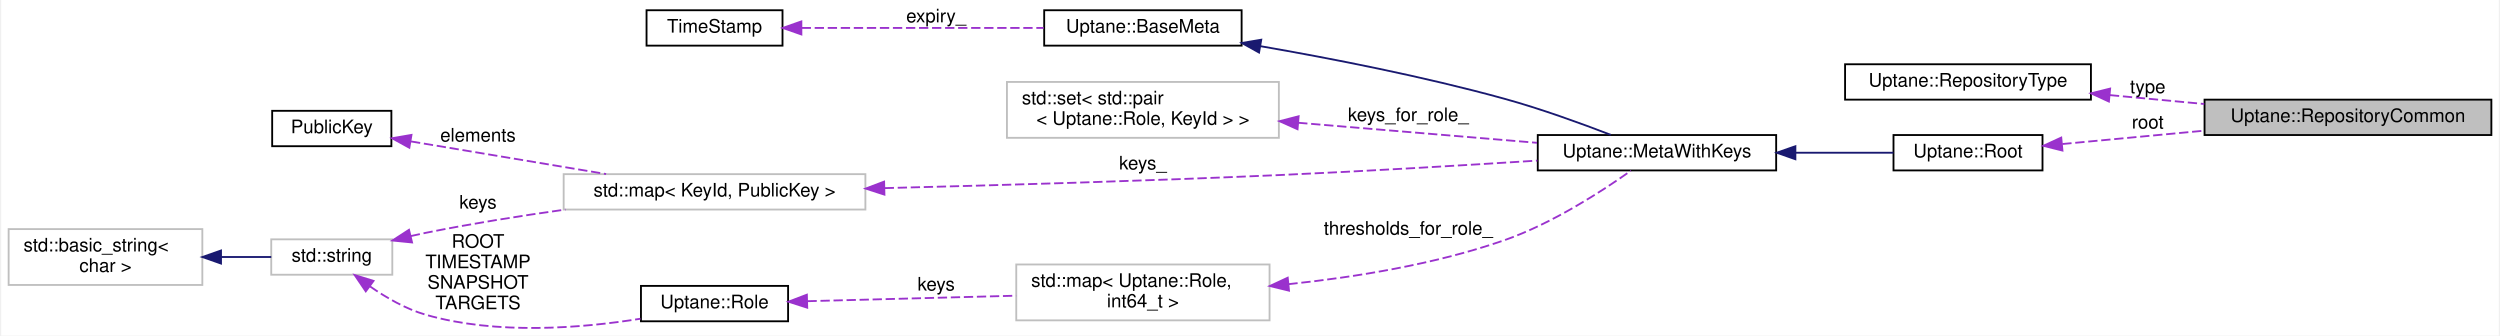
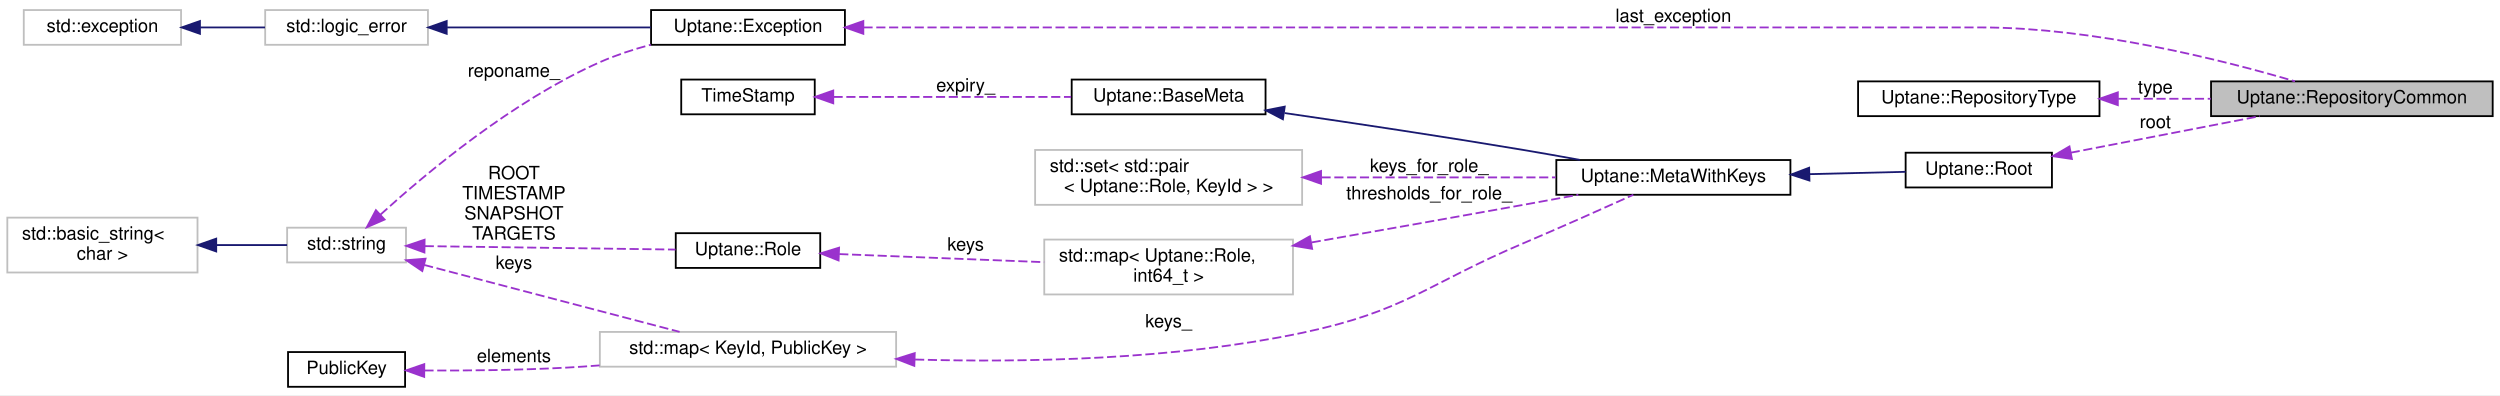
- <svg xmlns="http://www.w3.org/2000/svg" xmlns:xlink="http://www.w3.org/1999/xlink" width="1341pt" height="180pt" viewBox="0.00 0.00 1341.00 180.17">
-   <g id="graph0" class="graph" transform="scale(1 1) rotate(0) translate(4 176.17)">
-     <polygon fill="white" stroke="transparent" points="-4,4 -4,-176.17 1337,-176.17 1337,4 -4,4" />
+ <svg xmlns="http://www.w3.org/2000/svg" xmlns:xlink="http://www.w3.org/1999/xlink" width="1367pt" height="216pt" viewBox="0.00 0.00 1367.00 216.00">
+   <g id="graph0" class="graph" transform="scale(1 1) rotate(0) translate(4 212)">
+     <polygon fill="white" stroke="transparent" points="-4,4 -4,-212 1363,-212 1363,4 -4,4" />
    <g id="node1" class="node">
      <g id="a_node1">
        <a xlink:title=" ">
-           <polygon fill="#bfbfbf" stroke="black" points="1179,-103.67 1179,-122.67 1333,-122.67 1333,-103.67 1179,-103.67" />
-           <text text-anchor="middle" x="1256" y="-110.67" font-family="Helvetica,sans-Serif" font-size="10.00">Uptane::RepositoryCommon</text>
+           <polygon fill="#bfbfbf" stroke="black" points="1205,-148.5 1205,-167.5 1359,-167.5 1359,-148.5 1205,-148.5" />
+           <text text-anchor="middle" x="1282" y="-155.5" font-family="Helvetica,sans-Serif" font-size="10.00">Uptane::RepositoryCommon</text>
        </a>
      </g>
    </g>
    <g id="node2" class="node">
      <g id="a_node2">
-         <a xlink:href="class_uptane_1_1_repository_type.html" target="_top" xlink:title=" ">
-           <polygon fill="white" stroke="black" points="986,-122.67 986,-141.67 1118,-141.67 1118,-122.67 986,-122.67" />
-           <text text-anchor="middle" x="1052" y="-129.67" font-family="Helvetica,sans-Serif" font-size="10.00">Uptane::RepositoryType</text>
+         <a xlink:href="class_uptane_1_1_exception.html" target="_top" xlink:title=" ">
+           <polygon fill="white" stroke="black" points="352,-187.5 352,-206.5 458,-206.5 458,-187.5 352,-187.5" />
+           <text text-anchor="middle" x="405" y="-194.5" font-family="Helvetica,sans-Serif" font-size="10.00">Uptane::Exception</text>
        </a>
      </g>
    </g>
    <g id="edge1" class="edge">
-       <path fill="none" stroke="#9a32cd" stroke-dasharray="5,2" d="M1128.18,-125.1C1144.72,-123.55 1162.25,-121.9 1178.83,-120.34" />
-       <polygon fill="#9a32cd" stroke="#9a32cd" points="1127.65,-121.64 1118.03,-126.06 1128.31,-128.61 1127.65,-121.64" />
-       <text text-anchor="middle" x="1148.5" y="-126.17" font-family="Helvetica,sans-Serif" font-size="10.00"> type</text>
+       <path fill="none" stroke="#9a32cd" stroke-dasharray="5,2" d="M468.15,-197C513.99,-197 577.88,-197 634,-197 634,-197 634,-197 1079,-197 1140.97,-197 1211.72,-179.09 1250.89,-167.54" />
+       <polygon fill="#9a32cd" stroke="#9a32cd" points="468.07,-193.5 458.07,-197 468.07,-200.5 468.07,-193.5" />
+       <text text-anchor="middle" x="911" y="-200" font-family="Helvetica,sans-Serif" font-size="10.00"> last_exception</text>
    </g>
    <g id="node3" class="node">
      <g id="a_node3">
-         <a xlink:href="class_uptane_1_1_root.html" target="_top" xlink:title=" ">
-           <polygon fill="white" stroke="black" points="1012,-84.67 1012,-103.67 1092,-103.67 1092,-84.67 1012,-84.67" />
-           <text text-anchor="middle" x="1052" y="-91.67" font-family="Helvetica,sans-Serif" font-size="10.00">Uptane::Root</text>
+         <a xlink:title="STL class.">
+           <polygon fill="white" stroke="#bfbfbf" points="141,-187.5 141,-206.5 230,-206.5 230,-187.5 141,-187.5" />
+           <text text-anchor="middle" x="185.5" y="-194.5" font-family="Helvetica,sans-Serif" font-size="10.00">std::logic_error</text>
        </a>
      </g>
    </g>
    <g id="edge2" class="edge">
-       <path fill="none" stroke="#9a32cd" stroke-dasharray="5,2" d="M1102.61,-98.84C1125.56,-101 1153.34,-103.61 1178.86,-106.01" />
-       <polygon fill="#9a32cd" stroke="#9a32cd" points="1102.71,-95.33 1092.43,-97.88 1102.06,-102.3 1102.71,-95.33" />
-       <text text-anchor="middle" x="1148.5" y="-107.17" font-family="Helvetica,sans-Serif" font-size="10.00"> root</text>
+       <path fill="none" stroke="midnightblue" d="M240.48,-197C274.51,-197 318.22,-197 351.89,-197" />
+       <polygon fill="midnightblue" stroke="midnightblue" points="240.25,-193.5 230.25,-197 240.25,-200.5 240.25,-193.5" />
    </g>
    <g id="node4" class="node">
      <g id="a_node4">
-         <a xlink:href="class_uptane_1_1_meta_with_keys.html" target="_top" xlink:title=" ">
-           <polygon fill="white" stroke="black" points="821,-84.67 821,-103.67 949,-103.67 949,-84.67 821,-84.67" />
-           <text text-anchor="middle" x="885" y="-91.67" font-family="Helvetica,sans-Serif" font-size="10.00">Uptane::MetaWithKeys</text>
+         <a xlink:title="STL class.">
+           <polygon fill="white" stroke="#bfbfbf" points="9,-187.5 9,-206.5 95,-206.5 95,-187.5 9,-187.5" />
+           <text text-anchor="middle" x="52" y="-194.5" font-family="Helvetica,sans-Serif" font-size="10.00">std::exception</text>
        </a>
      </g>
    </g>
    <g id="edge3" class="edge">
-       <path fill="none" stroke="midnightblue" d="M959.56,-94.17C977.62,-94.17 996.25,-94.17 1011.95,-94.17" />
-       <polygon fill="midnightblue" stroke="midnightblue" points="959.32,-90.67 949.32,-94.17 959.32,-97.67 959.32,-90.67" />
+       <path fill="none" stroke="midnightblue" d="M105.46,-197C117.21,-197 129.55,-197 140.89,-197" />
+       <polygon fill="midnightblue" stroke="midnightblue" points="105.33,-193.5 95.33,-197 105.33,-200.5 105.33,-193.5" />
    </g>
    <g id="node5" class="node">
      <g id="a_node5">
-         <a xlink:href="class_uptane_1_1_base_meta.html" target="_top" xlink:title=" ">
-           <polygon fill="white" stroke="black" points="556,-151.67 556,-170.67 662,-170.67 662,-151.67 556,-151.67" />
-           <text text-anchor="middle" x="609" y="-158.67" font-family="Helvetica,sans-Serif" font-size="10.00">Uptane::BaseMeta</text>
+         <a xlink:title="STL class.">
+           <polygon fill="white" stroke="#bfbfbf" points="153,-68.5 153,-87.5 218,-87.5 218,-68.5 153,-68.5" />
+           <text text-anchor="middle" x="185.5" y="-75.5" font-family="Helvetica,sans-Serif" font-size="10.00">std::string</text>
        </a>
      </g>
    </g>
    <g id="edge4" class="edge">
-       <path fill="none" stroke="midnightblue" d="M672.03,-151.39C710.14,-144.78 759.78,-135.09 803,-123.17 822.58,-117.77 844.22,-109.93 860.2,-103.76" />
-       <polygon fill="midnightblue" stroke="midnightblue" points="671.36,-147.95 662.1,-153.09 672.54,-154.85 671.36,-147.95" />
+       <path fill="none" stroke="#9a32cd" stroke-dasharray="5,2" d="M204.05,-94.65C228.79,-117.15 276.23,-156.86 324,-178 332.75,-181.87 342.39,-185.02 351.87,-187.55" />
+       <polygon fill="#9a32cd" stroke="#9a32cd" points="206.29,-91.95 196.57,-87.74 201.54,-97.09 206.29,-91.95" />
+       <text text-anchor="middle" x="277" y="-170" font-family="Helvetica,sans-Serif" font-size="10.00"> reponame_</text>
+     </g>
+     <g id="node13" class="node">
+       <g id="a_node13">
+         <a xlink:title=" ">
+           <polygon fill="white" stroke="#bfbfbf" points="324,-11.5 324,-30.5 486,-30.5 486,-11.5 324,-11.5" />
+           <text text-anchor="middle" x="405" y="-18.5" font-family="Helvetica,sans-Serif" font-size="10.00">std::map&lt; KeyId, PublicKey &gt;</text>
+         </a>
+       </g>
+     </g>
+     <g id="edge14" class="edge">
+       <path fill="none" stroke="#9a32cd" stroke-dasharray="5,2" d="M227.92,-67.14C268.29,-56.57 329.06,-40.64 367.62,-30.54" />
+       <polygon fill="#9a32cd" stroke="#9a32cd" points="226.91,-63.79 218.13,-69.71 228.69,-70.56 226.91,-63.79" />
+       <text text-anchor="middle" x="277" y="-65" font-family="Helvetica,sans-Serif" font-size="10.00"> keys</text>
+     </g>
+     <g id="node16" class="node">
+       <g id="a_node16">
+         <a xlink:href="class_uptane_1_1_role.html" target="_top" xlink:title="TUF Roles.">
+           <polygon fill="white" stroke="black" points="365.5,-65.5 365.5,-84.5 444.5,-84.5 444.5,-65.5 365.5,-65.5" />
+           <text text-anchor="middle" x="405" y="-72.5" font-family="Helvetica,sans-Serif" font-size="10.00">Uptane::Role</text>
+         </a>
+       </g>
+     </g>
+     <g id="edge17" class="edge">
+       <path fill="none" stroke="#9a32cd" stroke-dasharray="5,2" d="M228.25,-77.42C267.83,-76.88 326.83,-76.06 365.36,-75.53" />
+       <polygon fill="#9a32cd" stroke="#9a32cd" points="228.08,-73.93 218.13,-77.56 228.17,-80.93 228.08,-73.93" />
+       <text text-anchor="middle" x="277" y="-114" font-family="Helvetica,sans-Serif" font-size="10.00"> ROOT</text>
+       <text text-anchor="middle" x="277" y="-103" font-family="Helvetica,sans-Serif" font-size="10.00">TIMESTAMP</text>
+       <text text-anchor="middle" x="277" y="-92" font-family="Helvetica,sans-Serif" font-size="10.00">SNAPSHOT</text>
+       <text text-anchor="middle" x="277" y="-81" font-family="Helvetica,sans-Serif" font-size="10.00">TARGETS</text>
    </g>
    <g id="node6" class="node">
      <g id="a_node6">
-         <a xlink:href="class_time_stamp.html" target="_top" xlink:title=" ">
-           <polygon fill="white" stroke="black" points="342.5,-151.67 342.5,-170.67 415.5,-170.67 415.5,-151.67 342.5,-151.67" />
-           <text text-anchor="middle" x="379" y="-158.67" font-family="Helvetica,sans-Serif" font-size="10.00">TimeStamp</text>
+         <a xlink:title="STL class.">
+           <polygon fill="white" stroke="#bfbfbf" points="0,-63 0,-93 104,-93 104,-63 0,-63" />
+           <text text-anchor="start" x="8" y="-81" font-family="Helvetica,sans-Serif" font-size="10.00">std::basic_string&lt;</text>
+           <text text-anchor="middle" x="52" y="-70" font-family="Helvetica,sans-Serif" font-size="10.00"> char &gt;</text>
        </a>
      </g>
    </g>
    <g id="edge5" class="edge">
-       <path fill="none" stroke="#9a32cd" stroke-dasharray="5,2" d="M425.78,-161.17C463.32,-161.17 516.47,-161.17 555.69,-161.17" />
-       <polygon fill="#9a32cd" stroke="#9a32cd" points="425.63,-157.67 415.62,-161.17 425.62,-164.67 425.63,-157.67" />
-       <text text-anchor="middle" x="498" y="-164.17" font-family="Helvetica,sans-Serif" font-size="10.00"> expiry_</text>
+       <path fill="none" stroke="midnightblue" d="M114.36,-78C127.73,-78 141.34,-78 152.98,-78" />
+       <polygon fill="midnightblue" stroke="midnightblue" points="114.22,-74.5 104.22,-78 114.22,-81.5 114.22,-74.5" />
    </g>
    <g id="node7" class="node">
      <g id="a_node7">
-         <a xlink:title=" ">
-           <polygon fill="white" stroke="#bfbfbf" points="536,-102.17 536,-132.17 682,-132.17 682,-102.17 536,-102.17" />
-           <text text-anchor="start" x="544" y="-120.17" font-family="Helvetica,sans-Serif" font-size="10.00">std::set&lt; std::pair</text>
-           <text text-anchor="middle" x="609" y="-109.17" font-family="Helvetica,sans-Serif" font-size="10.00">&lt; Uptane::Role, KeyId &gt; &gt;</text>
+         <a xlink:href="class_uptane_1_1_repository_type.html" target="_top" xlink:title=" ">
+           <polygon fill="white" stroke="black" points="1012,-148.5 1012,-167.5 1144,-167.5 1144,-148.5 1012,-148.5" />
+           <text text-anchor="middle" x="1078" y="-155.5" font-family="Helvetica,sans-Serif" font-size="10.00">Uptane::RepositoryType</text>
        </a>
      </g>
    </g>
    <g id="edge6" class="edge">
-       <path fill="none" stroke="#9a32cd" stroke-dasharray="5,2" d="M692.35,-110.26C733.47,-106.81 782.44,-102.7 820.59,-99.5" />
-       <polygon fill="#9a32cd" stroke="#9a32cd" points="692.02,-106.78 682.35,-111.1 692.61,-113.75 692.02,-106.78" />
-       <text text-anchor="middle" x="751.5" y="-111.17" font-family="Helvetica,sans-Serif" font-size="10.00"> keys_for_role_</text>
+       <path fill="none" stroke="#9a32cd" stroke-dasharray="5,2" d="M1154.18,-158C1170.72,-158 1188.25,-158 1204.83,-158" />
+       <polygon fill="#9a32cd" stroke="#9a32cd" points="1154.03,-154.5 1144.03,-158 1154.03,-161.5 1154.03,-154.5" />
+       <text text-anchor="middle" x="1174.5" y="-161" font-family="Helvetica,sans-Serif" font-size="10.00"> type</text>
    </g>
    <g id="node8" class="node">
      <g id="a_node8">
-         <a xlink:title=" ">
-           <polygon fill="white" stroke="#bfbfbf" points="298,-63.67 298,-82.67 460,-82.67 460,-63.67 298,-63.67" />
-           <text text-anchor="middle" x="379" y="-70.67" font-family="Helvetica,sans-Serif" font-size="10.00">std::map&lt; KeyId, PublicKey &gt;</text>
+         <a xlink:href="class_uptane_1_1_root.html" target="_top" xlink:title=" ">
+           <polygon fill="white" stroke="black" points="1038,-109.5 1038,-128.5 1118,-128.5 1118,-109.5 1038,-109.5" />
+           <text text-anchor="middle" x="1078" y="-116.5" font-family="Helvetica,sans-Serif" font-size="10.00">Uptane::Root</text>
        </a>
      </g>
    </g>
    <g id="edge7" class="edge">
-       <path fill="none" stroke="#9a32cd" stroke-dasharray="5,2" d="M470.35,-75.17C530.37,-76.67 610.92,-79 682,-82.17 728.5,-84.25 780.98,-87.39 820.79,-89.94" />
-       <polygon fill="#9a32cd" stroke="#9a32cd" points="470.22,-71.67 460.14,-74.92 470.05,-78.66 470.22,-71.67" />
-       <text text-anchor="middle" x="609" y="-85.17" font-family="Helvetica,sans-Serif" font-size="10.00"> keys_</text>
+       <path fill="none" stroke="#9a32cd" stroke-dasharray="5,2" d="M1128.28,-128.51C1159.69,-134.58 1200.24,-142.41 1231.66,-148.47" />
+       <polygon fill="#9a32cd" stroke="#9a32cd" points="1128.91,-125.07 1118.43,-126.61 1127.58,-131.94 1128.91,-125.07" />
+       <text text-anchor="middle" x="1174.5" y="-142" font-family="Helvetica,sans-Serif" font-size="10.00"> root</text>
    </g>
    <g id="node9" class="node">
      <g id="a_node9">
-         <a xlink:href="class_public_key.html" target="_top" xlink:title=" ">
-           <polygon fill="white" stroke="black" points="141.5,-97.67 141.5,-116.67 205.5,-116.67 205.5,-97.67 141.5,-97.67" />
-           <text text-anchor="middle" x="173.5" y="-104.67" font-family="Helvetica,sans-Serif" font-size="10.00">PublicKey</text>
+         <a xlink:href="class_uptane_1_1_meta_with_keys.html" target="_top" xlink:title=" ">
+           <polygon fill="white" stroke="black" points="847,-105.5 847,-124.5 975,-124.5 975,-105.5 847,-105.5" />
+           <text text-anchor="middle" x="911" y="-112.5" font-family="Helvetica,sans-Serif" font-size="10.00">Uptane::MetaWithKeys</text>
        </a>
      </g>
    </g>
    <g id="edge8" class="edge">
-       <path fill="none" stroke="#9a32cd" stroke-dasharray="5,2" d="M216.04,-100.23C246.24,-95.19 287.48,-88.3 320.79,-82.73" />
-       <polygon fill="#9a32cd" stroke="#9a32cd" points="215.14,-96.84 205.85,-101.94 216.29,-103.74 215.14,-96.84" />
-       <text text-anchor="middle" x="252" y="-100.17" font-family="Helvetica,sans-Serif" font-size="10.00"> elements</text>
+       <path fill="none" stroke="midnightblue" d="M985.56,-116.78C1003.62,-117.22 1022.25,-117.67 1037.95,-118.05" />
+       <polygon fill="midnightblue" stroke="midnightblue" points="985.4,-113.28 975.32,-116.54 985.23,-120.28 985.4,-113.28" />
    </g>
    <g id="node10" class="node">
      <g id="a_node10">
-         <a xlink:title="STL class.">
-           <polygon fill="white" stroke="#bfbfbf" points="141,-28.67 141,-47.67 206,-47.67 206,-28.67 141,-28.67" />
-           <text text-anchor="middle" x="173.5" y="-35.67" font-family="Helvetica,sans-Serif" font-size="10.00">std::string</text>
+         <a xlink:href="class_uptane_1_1_base_meta.html" target="_top" xlink:title=" ">
+           <polygon fill="white" stroke="black" points="582,-149.5 582,-168.5 688,-168.5 688,-149.5 582,-149.5" />
+           <text text-anchor="middle" x="635" y="-156.5" font-family="Helvetica,sans-Serif" font-size="10.00">Uptane::BaseMeta</text>
        </a>
      </g>
    </g>
    <g id="edge9" class="edge">
-       <path fill="none" stroke="#9a32cd" stroke-dasharray="5,2" d="M215.91,-49.42C218.64,-50.05 221.36,-50.64 224,-51.17 248.22,-56.07 274.8,-60.27 298.96,-63.66" />
-       <polygon fill="#9a32cd" stroke="#9a32cd" points="216.6,-45.99 206.06,-47.04 214.96,-52.79 216.6,-45.99" />
-       <text text-anchor="middle" x="252" y="-64.17" font-family="Helvetica,sans-Serif" font-size="10.00"> keys</text>
-     </g>
-     <g id="node13" class="node">
-       <g id="a_node13">
-         <a xlink:href="class_uptane_1_1_role.html" target="_top" xlink:title="TUF Roles.">
-           <polygon fill="white" stroke="black" points="339.5,-3.67 339.5,-22.67 418.5,-22.67 418.5,-3.67 339.5,-3.67" />
-           <text text-anchor="middle" x="379" y="-10.67" font-family="Helvetica,sans-Serif" font-size="10.00">Uptane::Role</text>
-         </a>
-       </g>
-     </g>
-     <g id="edge13" class="edge">
-       <path fill="none" stroke="#9a32cd" stroke-dasharray="5,2" d="M194.01,-22.41C202.66,-16.39 213.29,-10.25 224,-7.17 262.06,3.76 307.58,0.05 339.22,-5.03" />
-       <polygon fill="#9a32cd" stroke="#9a32cd" points="191.75,-19.73 185.8,-28.49 195.91,-25.35 191.75,-19.73" />
-       <text text-anchor="middle" x="252" y="-43.17" font-family="Helvetica,sans-Serif" font-size="10.00"> ROOT</text>
-       <text text-anchor="middle" x="252" y="-32.17" font-family="Helvetica,sans-Serif" font-size="10.00">TIMESTAMP</text>
-       <text text-anchor="middle" x="252" y="-21.17" font-family="Helvetica,sans-Serif" font-size="10.00">SNAPSHOT</text>
-       <text text-anchor="middle" x="252" y="-10.17" font-family="Helvetica,sans-Serif" font-size="10.00">TARGETS</text>
+       <path fill="none" stroke="midnightblue" d="M698.45,-150.17C736.28,-144.68 785.47,-137.3 829,-130 839.01,-128.32 849.7,-126.42 859.92,-124.55" />
+       <polygon fill="midnightblue" stroke="midnightblue" points="697.49,-146.77 688.09,-151.66 698.49,-153.7 697.49,-146.77" />
    </g>
    <g id="node11" class="node">
      <g id="a_node11">
-         <a xlink:title="STL class.">
-           <polygon fill="white" stroke="#bfbfbf" points="0,-23.17 0,-53.17 104,-53.17 104,-23.17 0,-23.17" />
-           <text text-anchor="start" x="8" y="-41.17" font-family="Helvetica,sans-Serif" font-size="10.00">std::basic_string&lt;</text>
-           <text text-anchor="middle" x="52" y="-30.17" font-family="Helvetica,sans-Serif" font-size="10.00"> char &gt;</text>
+         <a xlink:href="class_time_stamp.html" target="_top" xlink:title=" ">
+           <polygon fill="white" stroke="black" points="368.5,-149.5 368.5,-168.5 441.5,-168.5 441.5,-149.5 368.5,-149.5" />
+           <text text-anchor="middle" x="405" y="-156.5" font-family="Helvetica,sans-Serif" font-size="10.00">TimeStamp</text>
        </a>
      </g>
    </g>
    <g id="edge10" class="edge">
-       <path fill="none" stroke="midnightblue" d="M114.1,-38.17C123.41,-38.17 132.68,-38.17 141,-38.17" />
-       <polygon fill="midnightblue" stroke="midnightblue" points="114.03,-34.67 104.03,-38.17 114.03,-41.67 114.03,-34.67" />
+       <path fill="none" stroke="#9a32cd" stroke-dasharray="5,2" d="M451.78,-159C489.32,-159 542.47,-159 581.69,-159" />
+       <polygon fill="#9a32cd" stroke="#9a32cd" points="451.63,-155.5 441.62,-159 451.62,-162.5 451.63,-155.5" />
+       <text text-anchor="middle" x="524" y="-162" font-family="Helvetica,sans-Serif" font-size="10.00"> expiry_</text>
    </g>
    <g id="node12" class="node">
      <g id="a_node12">
        <a xlink:title=" ">
-           <polygon fill="white" stroke="#bfbfbf" points="541,-4.17 541,-34.17 677,-34.17 677,-4.17 541,-4.17" />
-           <text text-anchor="start" x="549" y="-22.17" font-family="Helvetica,sans-Serif" font-size="10.00">std::map&lt; Uptane::Role,</text>
-           <text text-anchor="middle" x="609" y="-11.17" font-family="Helvetica,sans-Serif" font-size="10.00"> int64_t &gt;</text>
+           <polygon fill="white" stroke="#bfbfbf" points="562,-100 562,-130 708,-130 708,-100 562,-100" />
+           <text text-anchor="start" x="570" y="-118" font-family="Helvetica,sans-Serif" font-size="10.00">std::set&lt; std::pair</text>
+           <text text-anchor="middle" x="635" y="-107" font-family="Helvetica,sans-Serif" font-size="10.00">&lt; Uptane::Role, KeyId &gt; &gt;</text>
        </a>
      </g>
    </g>
    <g id="edge11" class="edge">
-       <path fill="none" stroke="#9a32cd" stroke-dasharray="5,2" d="M687.1,-23.59C723.08,-27.35 766.03,-34.31 803,-47.17 828.8,-56.15 855.62,-73.59 871.01,-84.51" />
-       <polygon fill="#9a32cd" stroke="#9a32cd" points="687.44,-20.11 677.14,-22.61 686.75,-27.07 687.44,-20.11" />
-       <text text-anchor="middle" x="751.5" y="-50.17" font-family="Helvetica,sans-Serif" font-size="10.00"> thresholds_for_role_</text>
+       <path fill="none" stroke="#9a32cd" stroke-dasharray="5,2" d="M718.61,-115C759.67,-115 808.52,-115 846.59,-115" />
+       <polygon fill="#9a32cd" stroke="#9a32cd" points="718.35,-111.5 708.35,-115 718.35,-118.5 718.35,-111.5" />
+       <text text-anchor="middle" x="777.5" y="-118" font-family="Helvetica,sans-Serif" font-size="10.00"> keys_for_role_</text>
    </g>
    <g id="edge12" class="edge">
-       <path fill="none" stroke="#9a32cd" stroke-dasharray="5,2" d="M428.89,-14.46C461.58,-15.32 505.02,-16.46 540.93,-17.41" />
-       <polygon fill="#9a32cd" stroke="#9a32cd" points="428.77,-10.96 418.68,-14.19 428.58,-17.95 428.77,-10.96" />
-       <text text-anchor="middle" x="498" y="-20.17" font-family="Helvetica,sans-Serif" font-size="10.00"> keys</text>
+       <path fill="none" stroke="#9a32cd" stroke-dasharray="5,2" d="M496.36,-15.41C556.89,-13.69 638,-15.28 708,-30 764.78,-41.94 775.59,-56.33 829,-79 849.54,-87.72 872.8,-98.11 889.11,-105.48" />
+       <polygon fill="#9a32cd" stroke="#9a32cd" points="495.95,-11.93 486.07,-15.75 496.18,-18.92 495.95,-11.93" />
+       <text text-anchor="middle" x="635" y="-33" font-family="Helvetica,sans-Serif" font-size="10.00"> keys_</text>
+     </g>
+     <g id="node14" class="node">
+       <g id="a_node14">
+         <a xlink:href="class_public_key.html" target="_top" xlink:title=" ">
+           <polygon fill="white" stroke="black" points="153.5,-0.5 153.5,-19.5 217.5,-19.5 217.5,-0.5 153.5,-0.5" />
+           <text text-anchor="middle" x="185.5" y="-7.5" font-family="Helvetica,sans-Serif" font-size="10.00">PublicKey</text>
+         </a>
+       </g>
+     </g>
+     <g id="edge13" class="edge">
+       <path fill="none" stroke="#9a32cd" stroke-dasharray="5,2" d="M228.08,-9.4C251.07,-9.3 280.13,-9.58 306,-11 311.81,-11.32 317.8,-11.73 323.83,-12.2" />
+       <polygon fill="#9a32cd" stroke="#9a32cd" points="227.95,-5.9 217.98,-9.46 228,-12.9 227.95,-5.9" />
+       <text text-anchor="middle" x="277" y="-14" font-family="Helvetica,sans-Serif" font-size="10.00"> elements</text>
+     </g>
+     <g id="node15" class="node">
+       <g id="a_node15">
+         <a xlink:title=" ">
+           <polygon fill="white" stroke="#bfbfbf" points="567,-51 567,-81 703,-81 703,-51 567,-51" />
+           <text text-anchor="start" x="575" y="-69" font-family="Helvetica,sans-Serif" font-size="10.00">std::map&lt; Uptane::Role,</text>
+           <text text-anchor="middle" x="635" y="-58" font-family="Helvetica,sans-Serif" font-size="10.00"> int64_t &gt;</text>
+         </a>
+       </g>
+     </g>
+     <g id="edge15" class="edge">
+       <path fill="none" stroke="#9a32cd" stroke-dasharray="5,2" d="M713.25,-79.45C748.56,-85.64 790.91,-93.12 829,-100 838.71,-101.75 849.07,-103.65 859.03,-105.49" />
+       <polygon fill="#9a32cd" stroke="#9a32cd" points="713.47,-75.94 703.02,-77.66 712.26,-82.83 713.47,-75.94" />
+       <text text-anchor="middle" x="777.5" y="-103" font-family="Helvetica,sans-Serif" font-size="10.00"> thresholds_for_role_</text>
+     </g>
+     <g id="edge16" class="edge">
+       <path fill="none" stroke="#9a32cd" stroke-dasharray="5,2" d="M454.89,-73.07C487.58,-71.78 531.02,-70.07 566.93,-68.65" />
+       <polygon fill="#9a32cd" stroke="#9a32cd" points="454.53,-69.58 444.68,-73.47 454.81,-76.58 454.53,-69.58" />
+       <text text-anchor="middle" x="524" y="-75" font-family="Helvetica,sans-Serif" font-size="10.00"> keys</text>
    </g>
  </g>
</svg>
